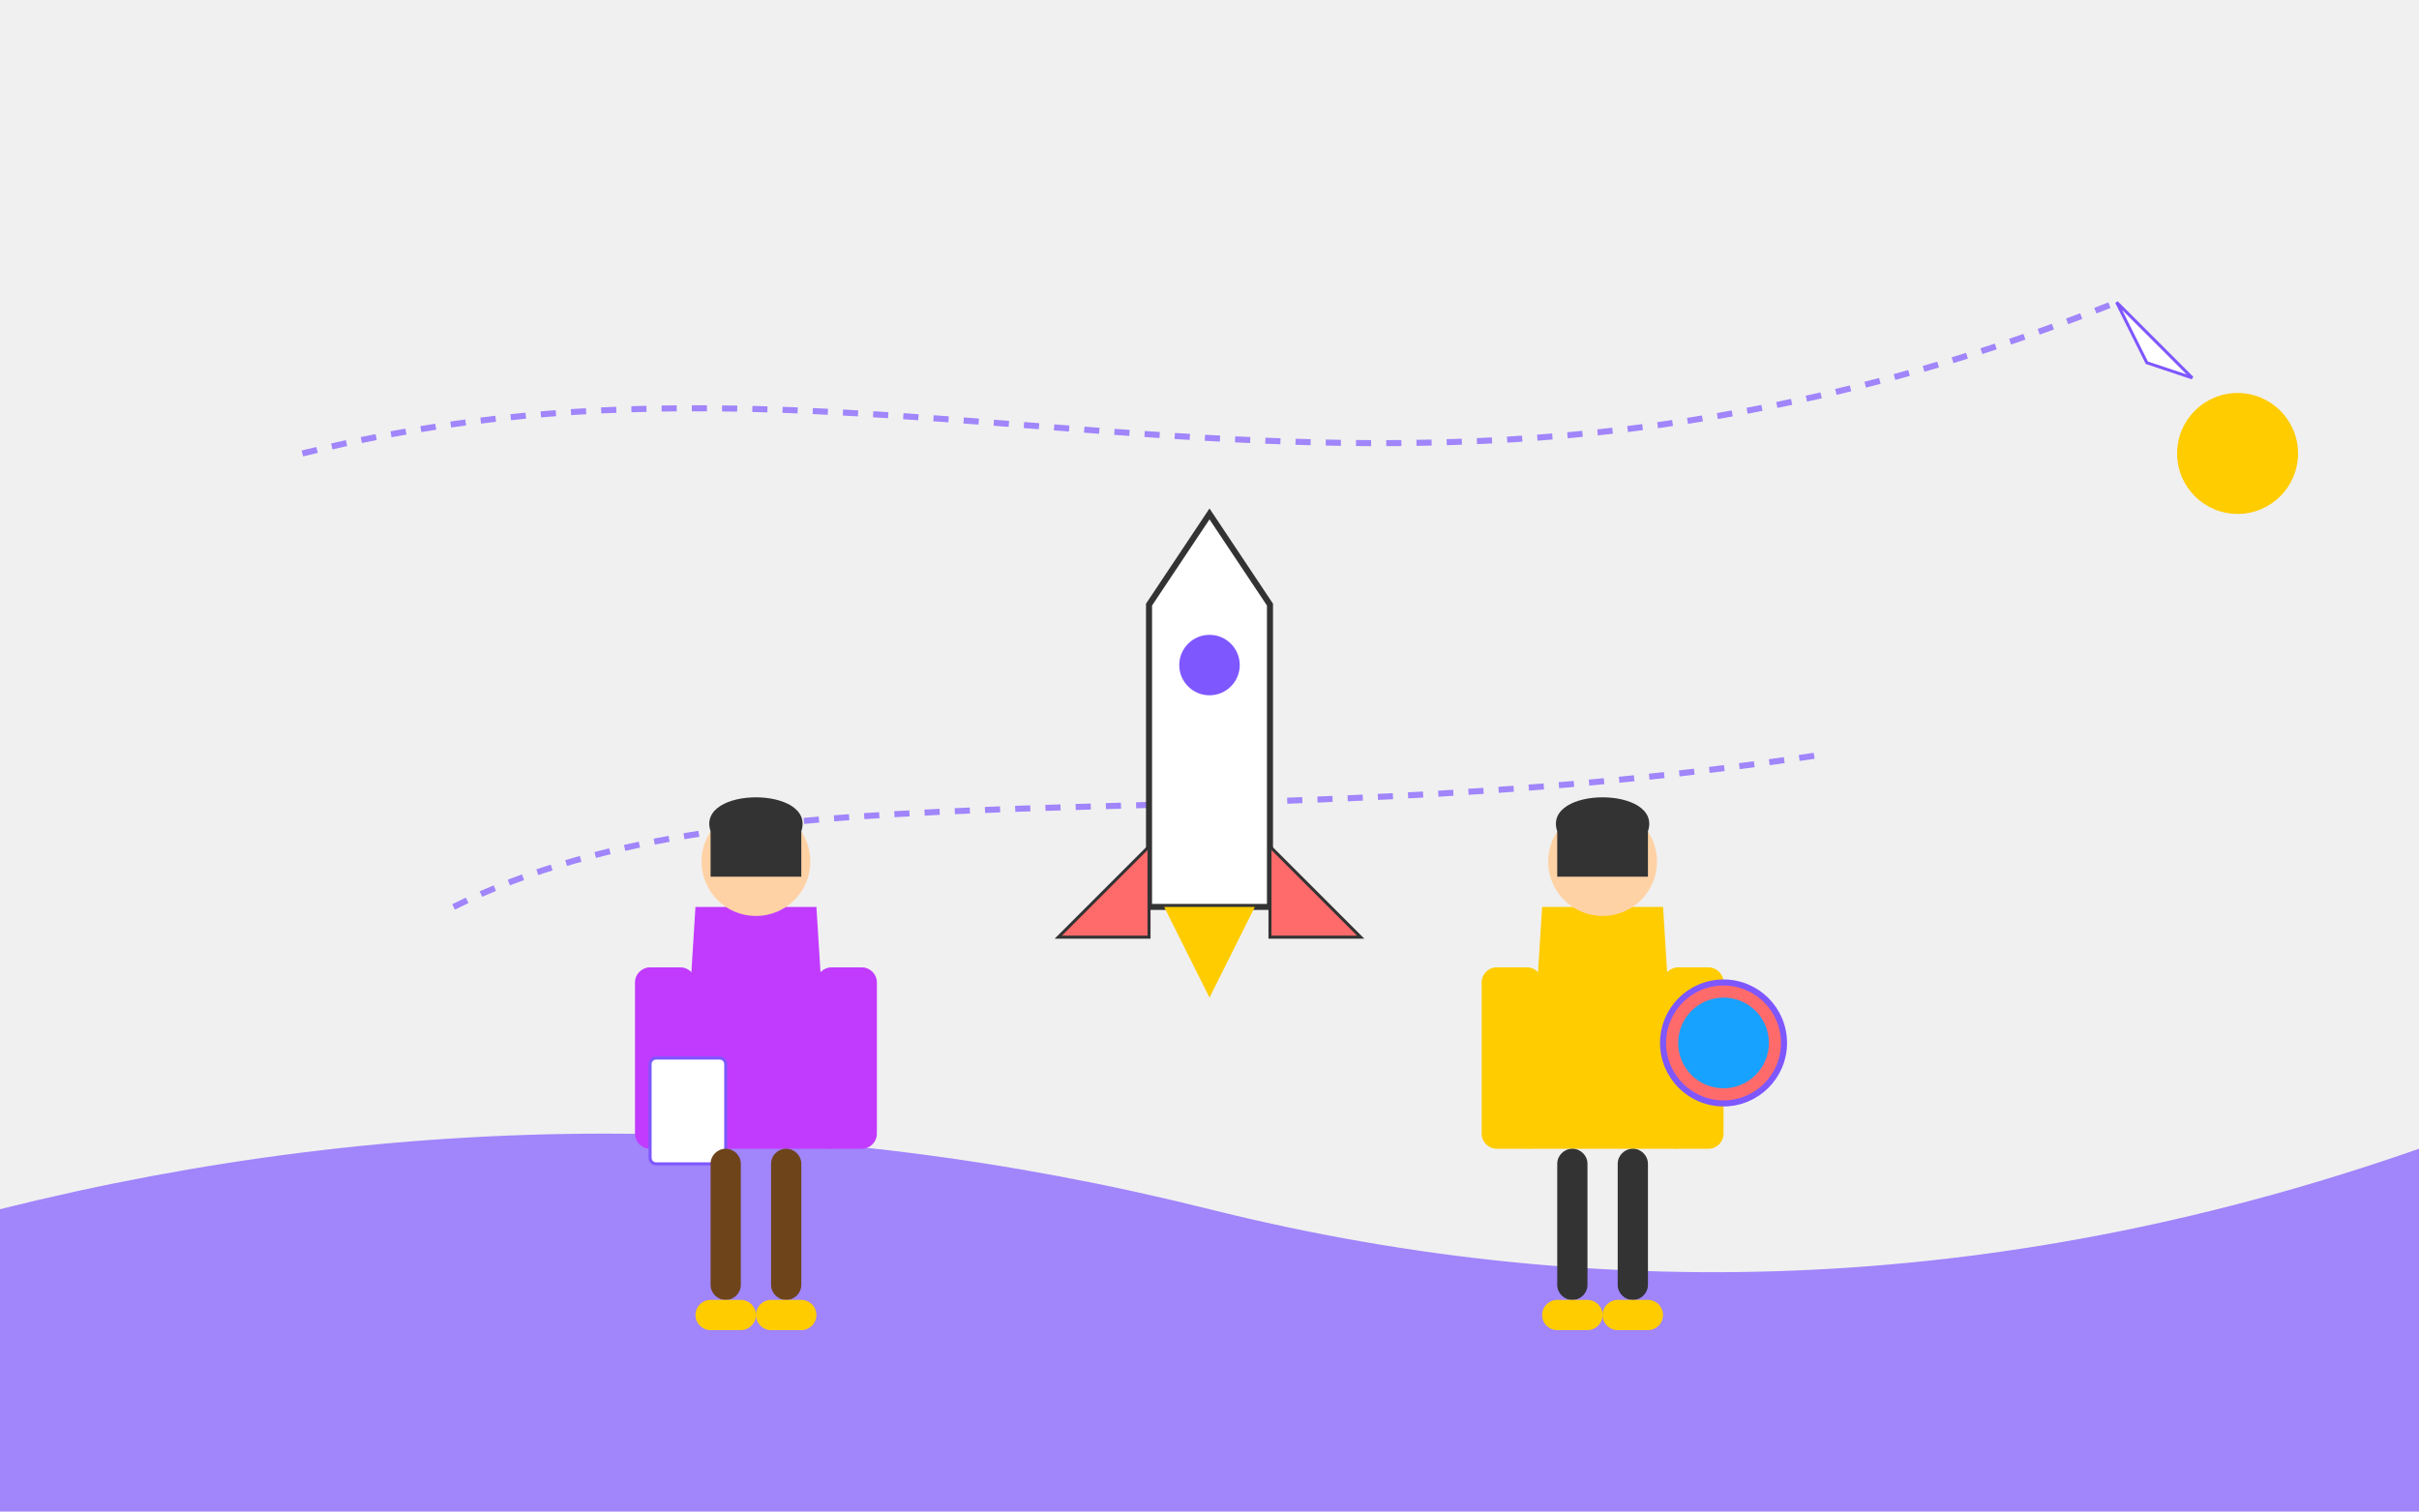
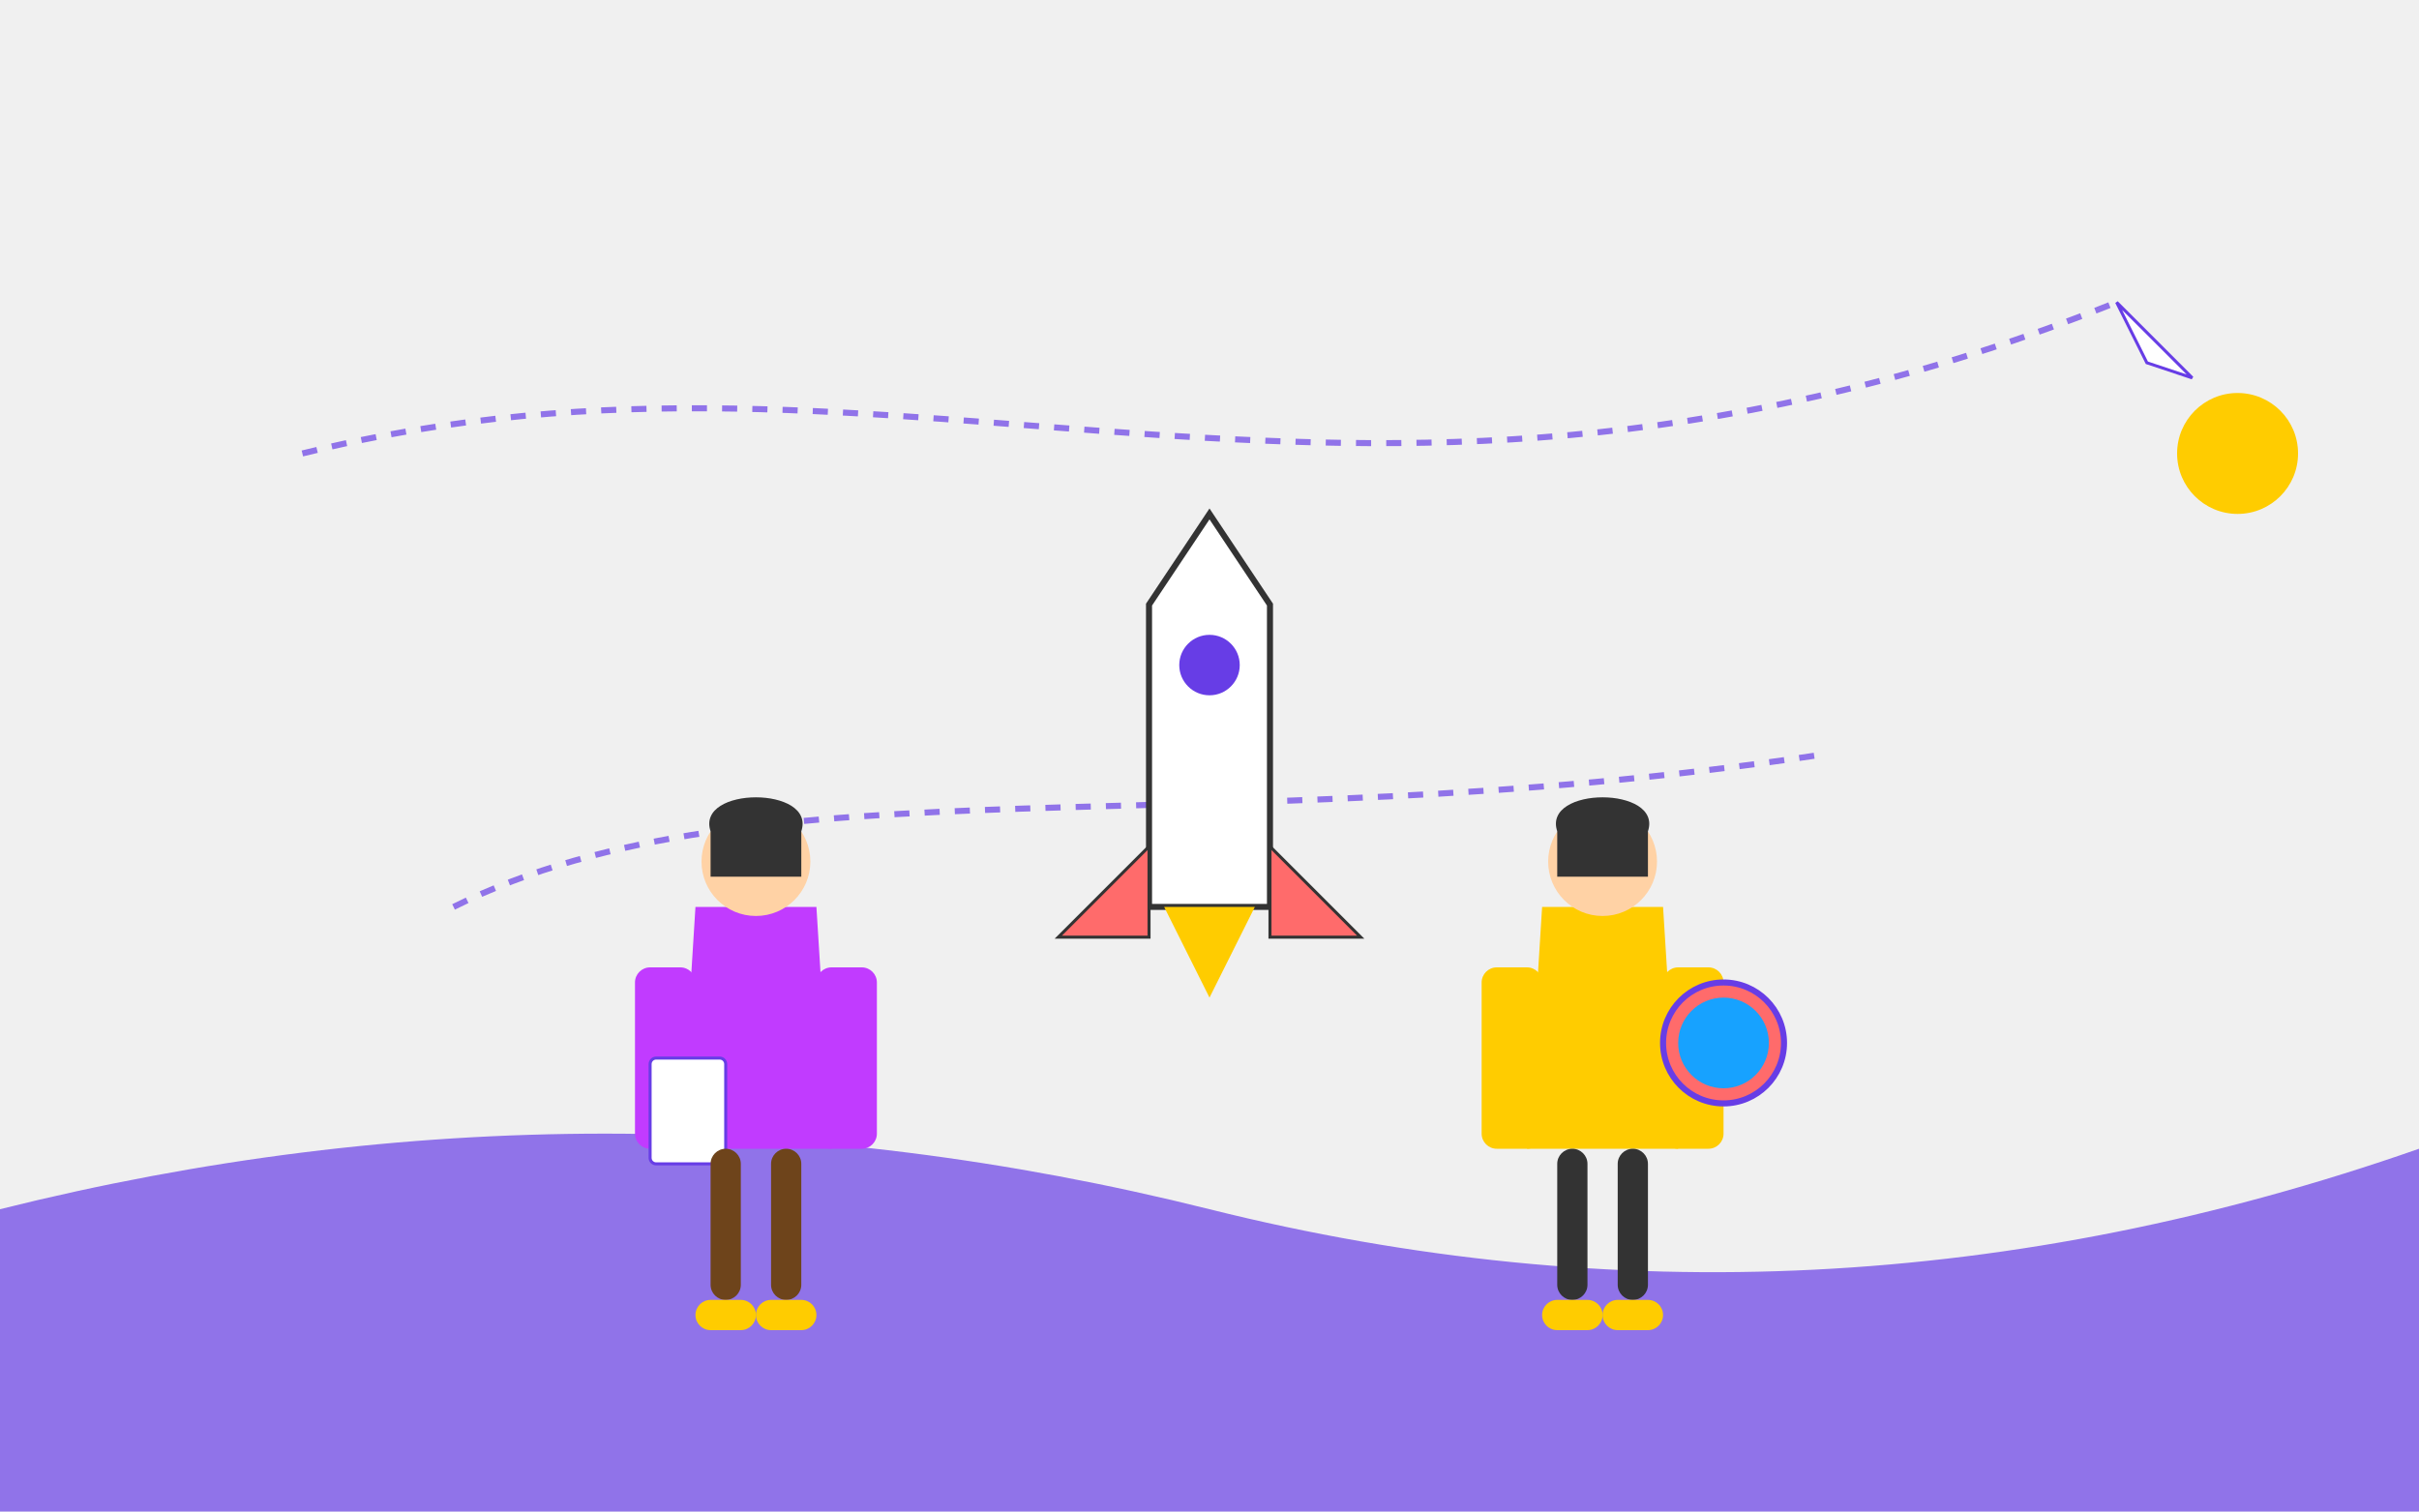
<svg xmlns="http://www.w3.org/2000/svg" viewBox="0 0 800 500">
-   <path d="M0,400 Q200,350 400,400 T800,380 L800,500 L0,500 Z" fill="#7e57ff" opacity="0.7" />
-   <path d="M100,150 C300,100 450,200 700,100" stroke="#7e57ff" stroke-width="2" stroke-dasharray="5,5" fill="none" opacity="0.7" />
-   <path d="M150,300 C250,250 400,280 600,250" stroke="#7e57ff" stroke-width="2" stroke-dasharray="5,5" fill="none" opacity="0.7" />
-   <path d="M700,100 L725,125 L710,120 Z" fill="#ffffff" stroke="#7e57ff" stroke-width="1" />
+   <path d="M0,400 Q200,350 400,400 T800,380 L800,500 L0,500 Z" fill="#673DE6" opacity="0.7" />
+   <path d="M100,150 C300,100 450,200 700,100" stroke="#673DE6" stroke-width="2" stroke-dasharray="5,5" fill="none" opacity="0.7" />
+   <path d="M150,300 C250,250 400,280 600,250" stroke="#673DE6" stroke-width="2" stroke-dasharray="5,5" fill="none" opacity="0.7" />
+   <path d="M700,100 L725,125 L710,120 Z" fill="#ffffff" stroke="#673DE6" stroke-width="1" />
  <g transform="translate(740, 150)">
    <circle cx="0" cy="0" r="20" fill="#ffcc00" />
    <path d="M-10,-5 C-10,-15 10,-15 10,-5 L10,5 L-10,5 Z" fill="#ffcc00" />
    <rect x="-5" y="5" width="10" height="5" rx="2" ry="2" fill="#ffcc00" />
  </g>
  <g transform="translate(400, 250)">
    <path d="M-20,50 L-20,-50 L0,-80 L20,-50 L20,50 Z" fill="#ffffff" stroke="#333333" stroke-width="2" />
-     <circle cx="0" cy="-30" r="10" fill="#7e57ff" />
+     <circle cx="0" cy="-30" r="10" fill="#673DE6" />
    <path d="M-20,30 L-50,60 L-20,60 Z" fill="#ff6b6b" stroke="#333333" stroke-width="1" />
    <path d="M20,30 L50,60 L20,60 Z" fill="#ff6b6b" stroke="#333333" stroke-width="1" />
    <path d="M-15,50 L0,80 L15,50 Z" fill="#ffcc00" />
  </g>
  <g transform="translate(250, 380)">
    <path d="M-20,-80 L-25,0 L25,0 L20,-80 Z" fill="#c13bff" />
    <circle cx="0" cy="-95" r="18" fill="#ffd2a5" />
    <path d="M-15,-105 C-20,-120 20,-120 15,-105 L15,-90 L-15,-90 Z" fill="#333333" />
    <rect x="-40" y="-60" width="20" height="60" rx="5" ry="5" fill="#c13bff" />
    <rect x="20" y="-60" width="20" height="60" rx="5" ry="5" fill="#c13bff" />
-     <rect x="-35" y="-30" width="25" height="35" rx="2" ry="2" fill="#ffffff" stroke="#7e57ff" stroke-width="1" />
+     <rect x="-35" y="-30" width="25" height="35" rx="2" ry="2" fill="#ffffff" stroke="#673DE6" stroke-width="1" />
    <rect x="-15" y="0" width="10" height="50" rx="5" ry="5" fill="#6e441b" />
    <rect x="5" y="0" width="10" height="50" rx="5" ry="5" fill="#6e441b" />
    <rect x="-20" y="50" width="20" height="10" rx="5" ry="5" fill="#ffcc00" />
    <rect x="0" y="50" width="20" height="10" rx="5" ry="5" fill="#ffcc00" />
  </g>
  <g transform="translate(530, 380)">
    <path d="M-20,-80 L-25,0 L25,0 L20,-80 Z" fill="#ffcc00" />
    <circle cx="0" cy="-95" r="18" fill="#ffd2a5" />
    <path d="M-15,-105 C-20,-120 20,-120 15,-105 L15,-90 L-15,-90 Z" fill="#333333" />
    <rect x="-40" y="-60" width="20" height="60" rx="5" ry="5" fill="#ffcc00" />
    <rect x="20" y="-60" width="20" height="60" rx="5" ry="5" fill="#ffcc00" />
-     <circle cx="40" cy="-35" r="20" fill="#ff6b6b" stroke="#7e57ff" stroke-width="2" />
+     <circle cx="40" cy="-35" r="20" fill="#ff6b6b" stroke="#673DE6" stroke-width="2" />
    <circle cx="40" cy="-35" r="15" fill="#17a2ff" />
    <rect x="-15" y="0" width="10" height="50" rx="5" ry="5" fill="#333333" />
    <rect x="5" y="0" width="10" height="50" rx="5" ry="5" fill="#333333" />
    <rect x="-20" y="50" width="20" height="10" rx="5" ry="5" fill="#ffcc00" />
    <rect x="0" y="50" width="20" height="10" rx="5" ry="5" fill="#ffcc00" />
  </g>
</svg>
